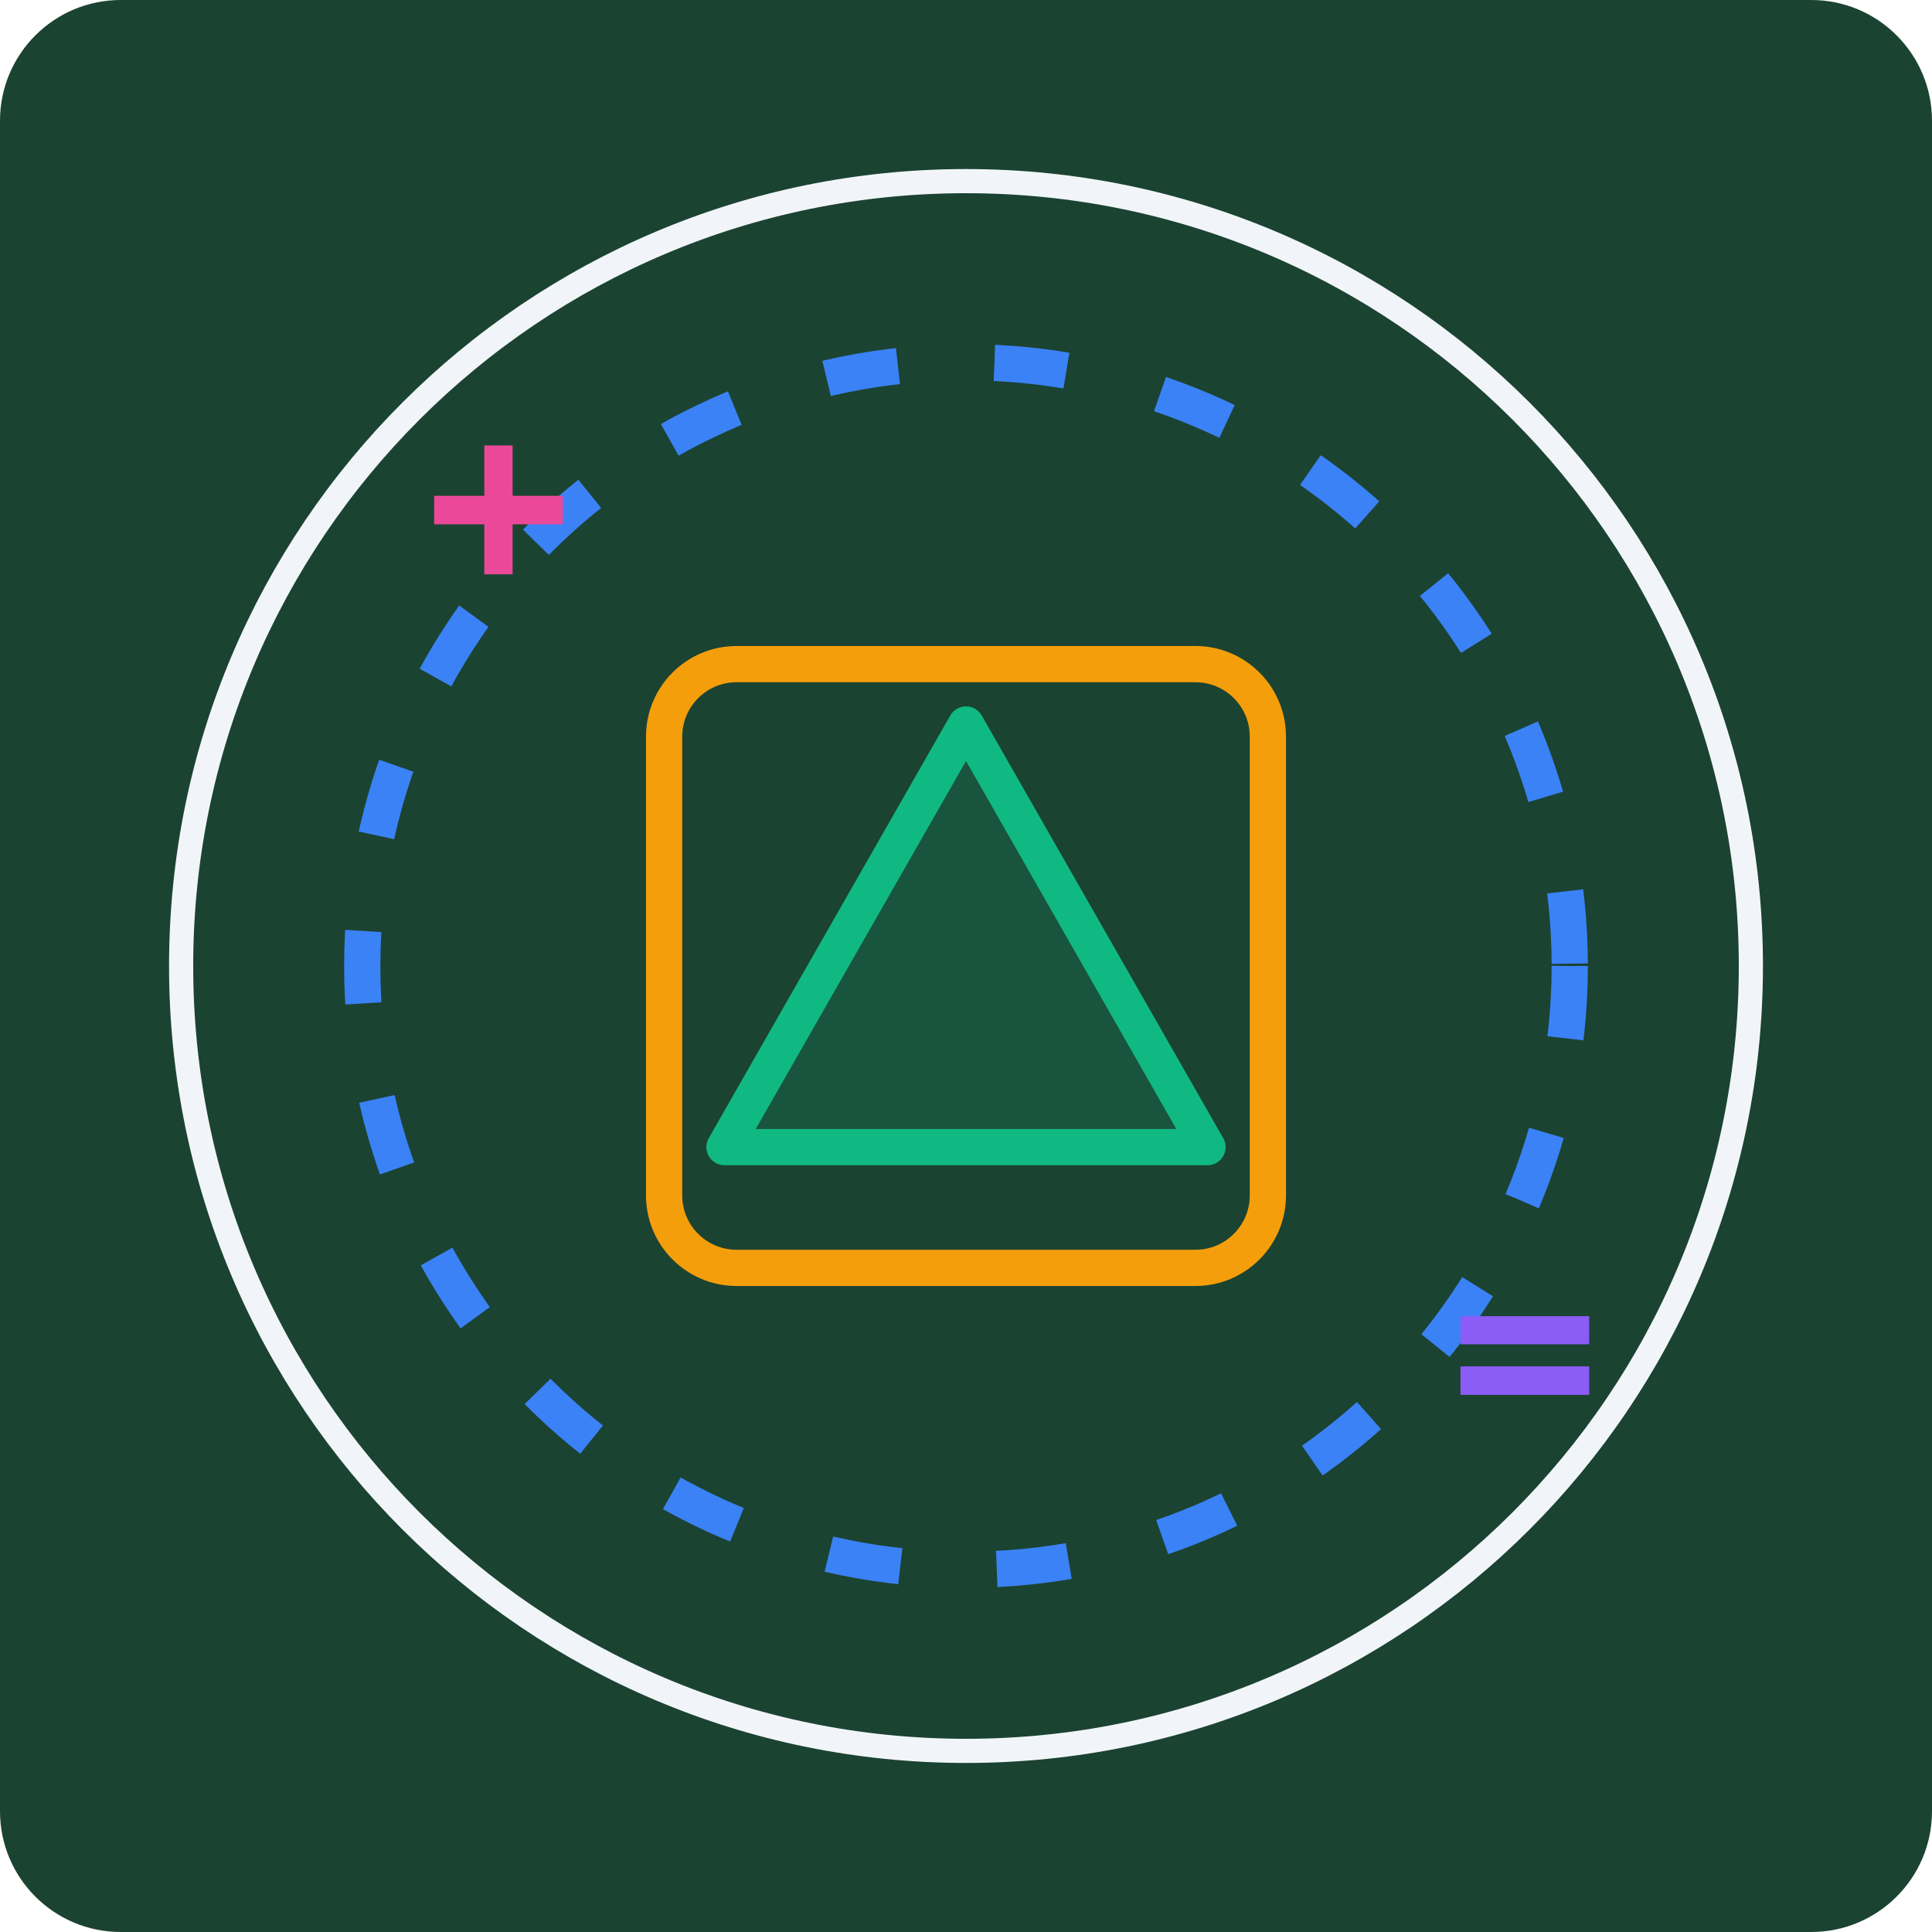
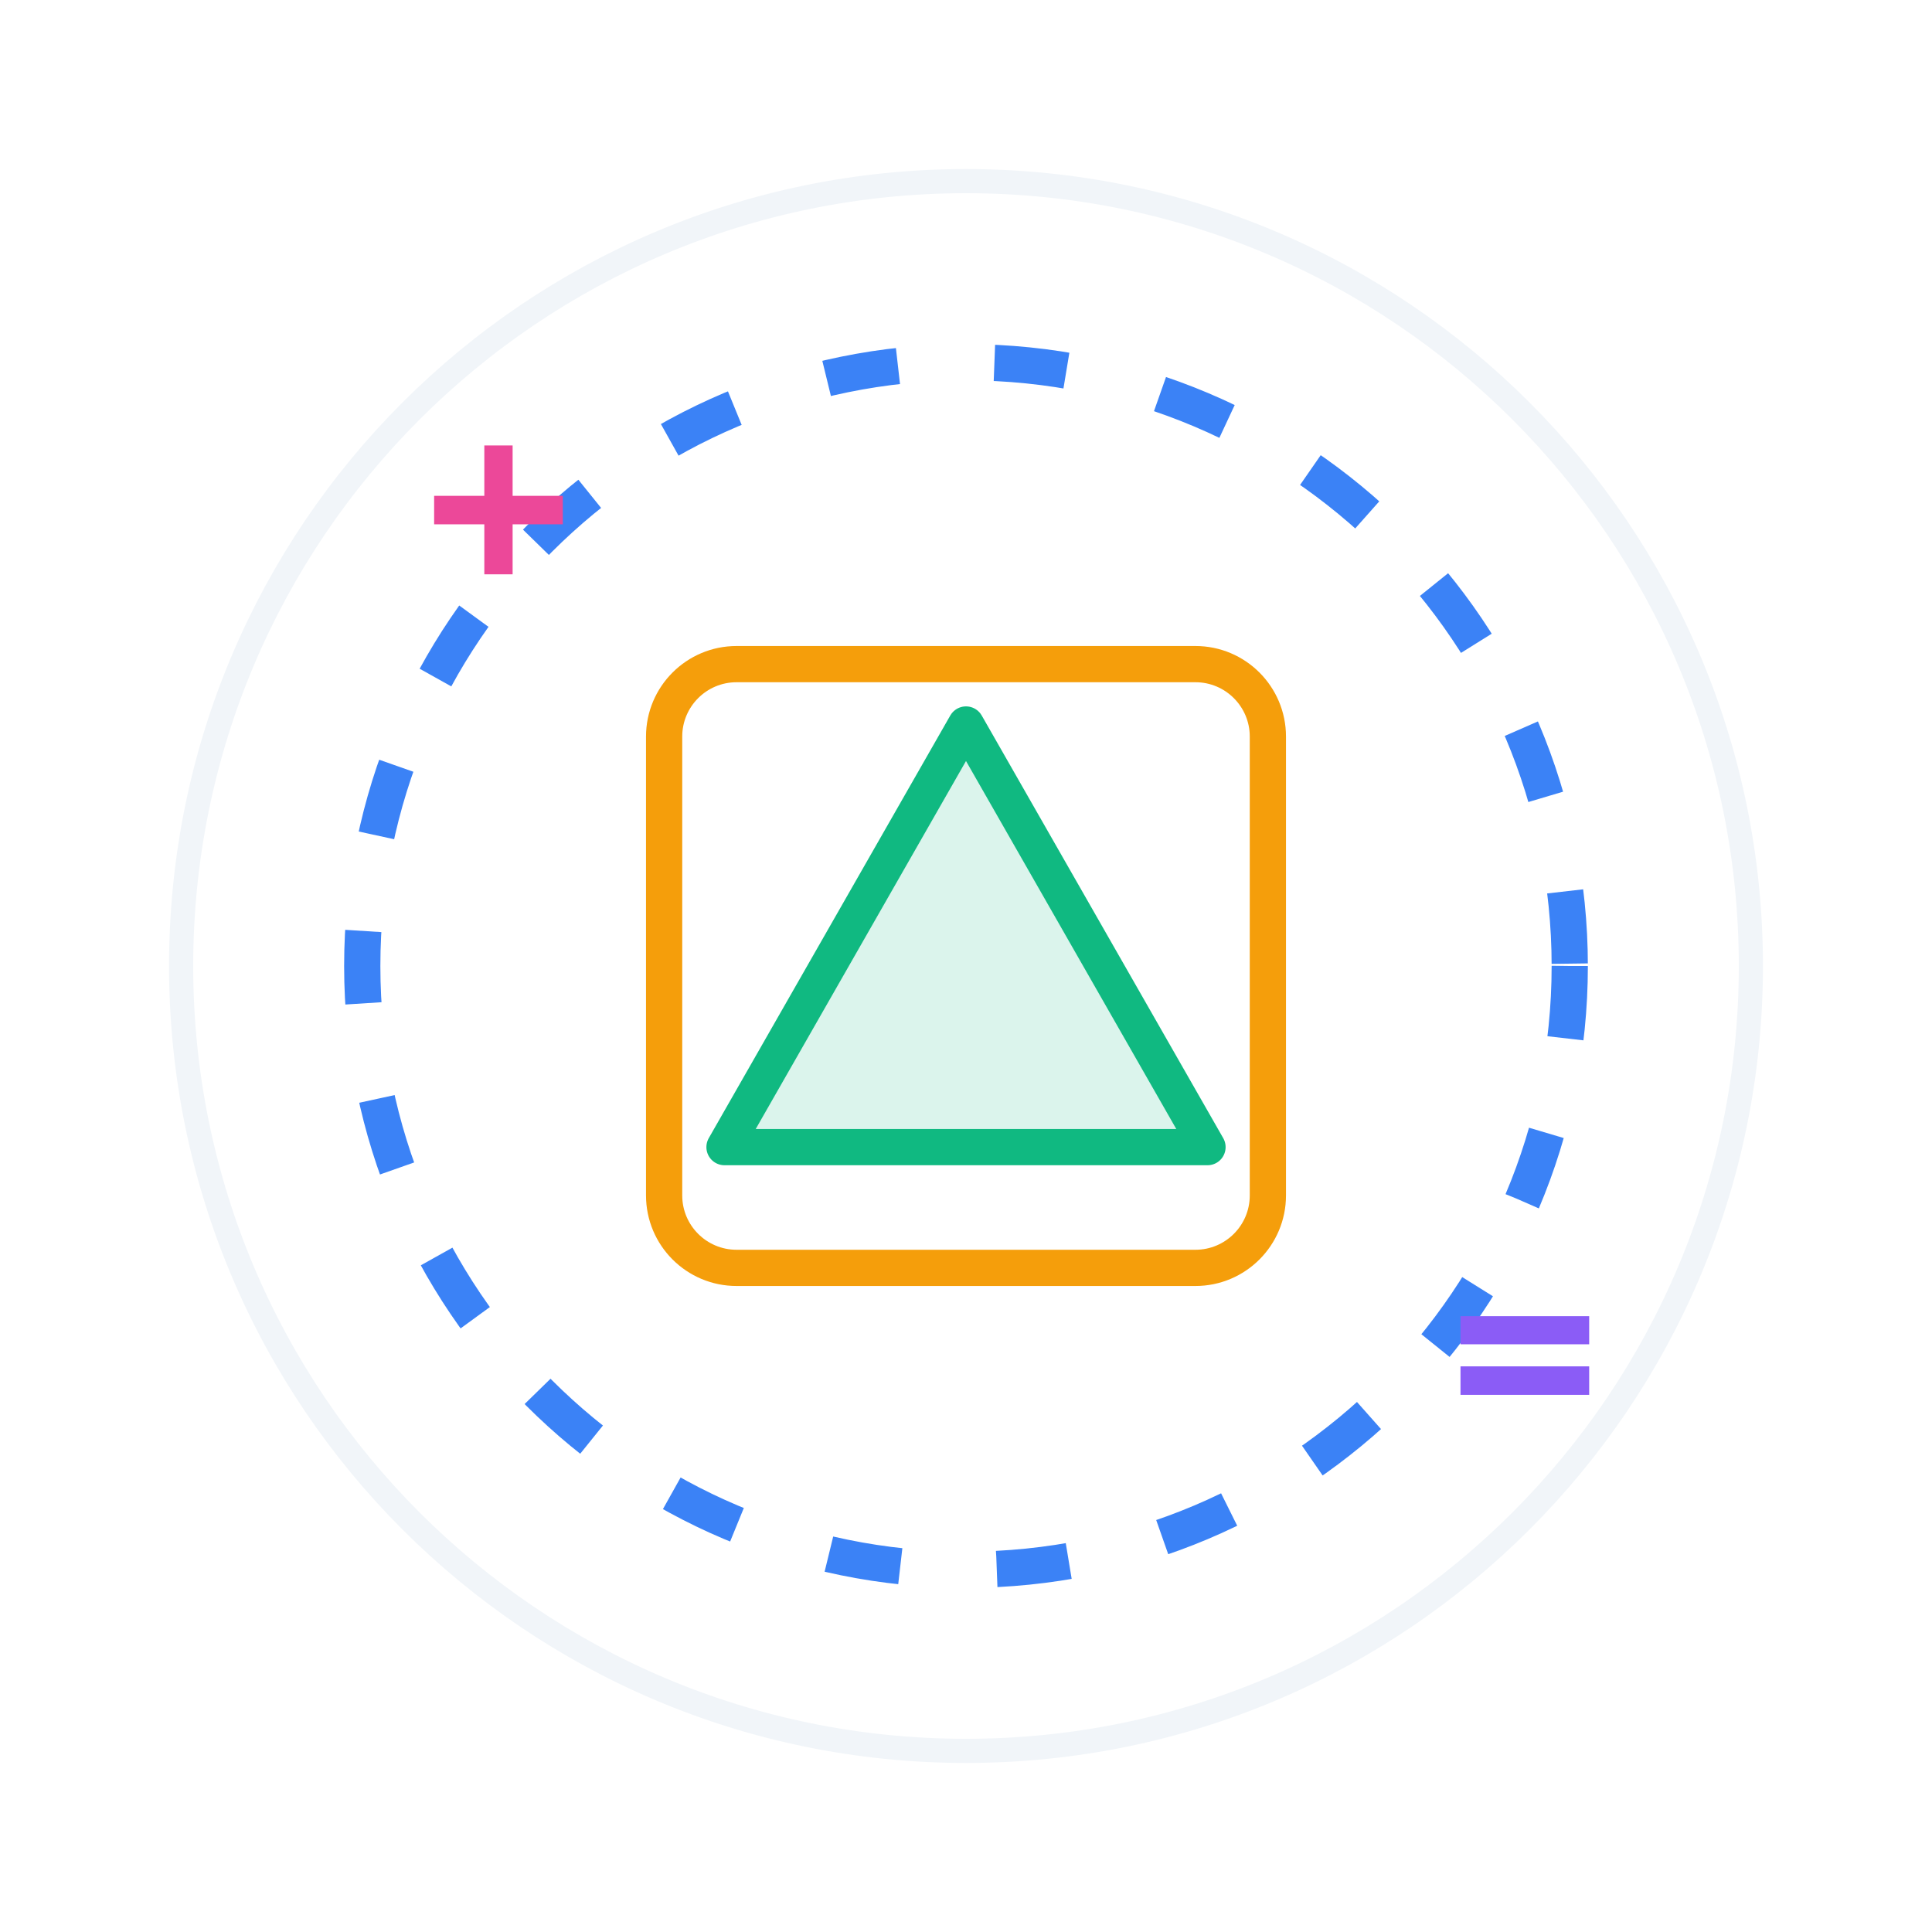
<svg xmlns="http://www.w3.org/2000/svg" viewBox="0 0 160 160" width="100%" height="100%">
  <style>
    .math-ring { fill: none; stroke: #f1f5f9; stroke-width: 2; }
    .math-dashed { fill: none; stroke: #3b82f6; stroke-width: 3; stroke-dasharray: 6 8; transform-origin: 80px 80px; animation: rotateClockwise 12s linear infinite; }
    .math-square { fill: none; stroke: #f59e0b; stroke-width: 3; transform-origin: 80px 80px; animation: rotateCounter 8s linear infinite; }
    .math-triangle { fill: rgba(16, 185, 129, 0.15); stroke: #10b981; stroke-width: 3; stroke-linejoin: round; transform-origin: 80px 81px; animation: gentlePulse 3s ease-in-out infinite; }
    .math-char { font-family: 'Arial Rounded MT Bold', sans-serif; font-size: 22px; font-weight: bold; }
    .char-1 { fill: #ec4899; transform-origin: 35px 50px; animation: floatEffect 4s ease-in-out infinite; }
    .char-2 { fill: #8b5cf6; transform-origin: 120px 120px; animation: floatEffect 4s ease-in-out infinite; animation-delay: -2s; }
    @keyframes rotateClockwise { from { transform: rotate(0deg); } to { transform: rotate(360deg); } }
    @keyframes rotateCounter { from { transform: rotate(0deg); } to { transform: rotate(-360deg); } }
    @keyframes gentlePulse { 0%, 100% { transform: scale(1); } 50% { transform: scale(1.1); } }
    @keyframes floatEffect { 0%, 100% { transform: translateY(0); } 50% { transform: translateY(-6px); } }
  </style>
-   <rect width="100%" height="100%" fill="#1b4332" rx="10" />
  <circle cx="80" cy="80" r="65" class="math-ring" />
  <circle cx="80" cy="80" r="50" class="math-dashed" />
  <rect x="55" y="55" width="50" height="50" rx="6" class="math-square" />
  <polygon points="80,60 100,95 60,95" class="math-triangle" />
  <text x="35" y="50" class="math-char char-1">+</text>
  <text x="120" y="120" class="math-char char-2">=</text>
</svg>
